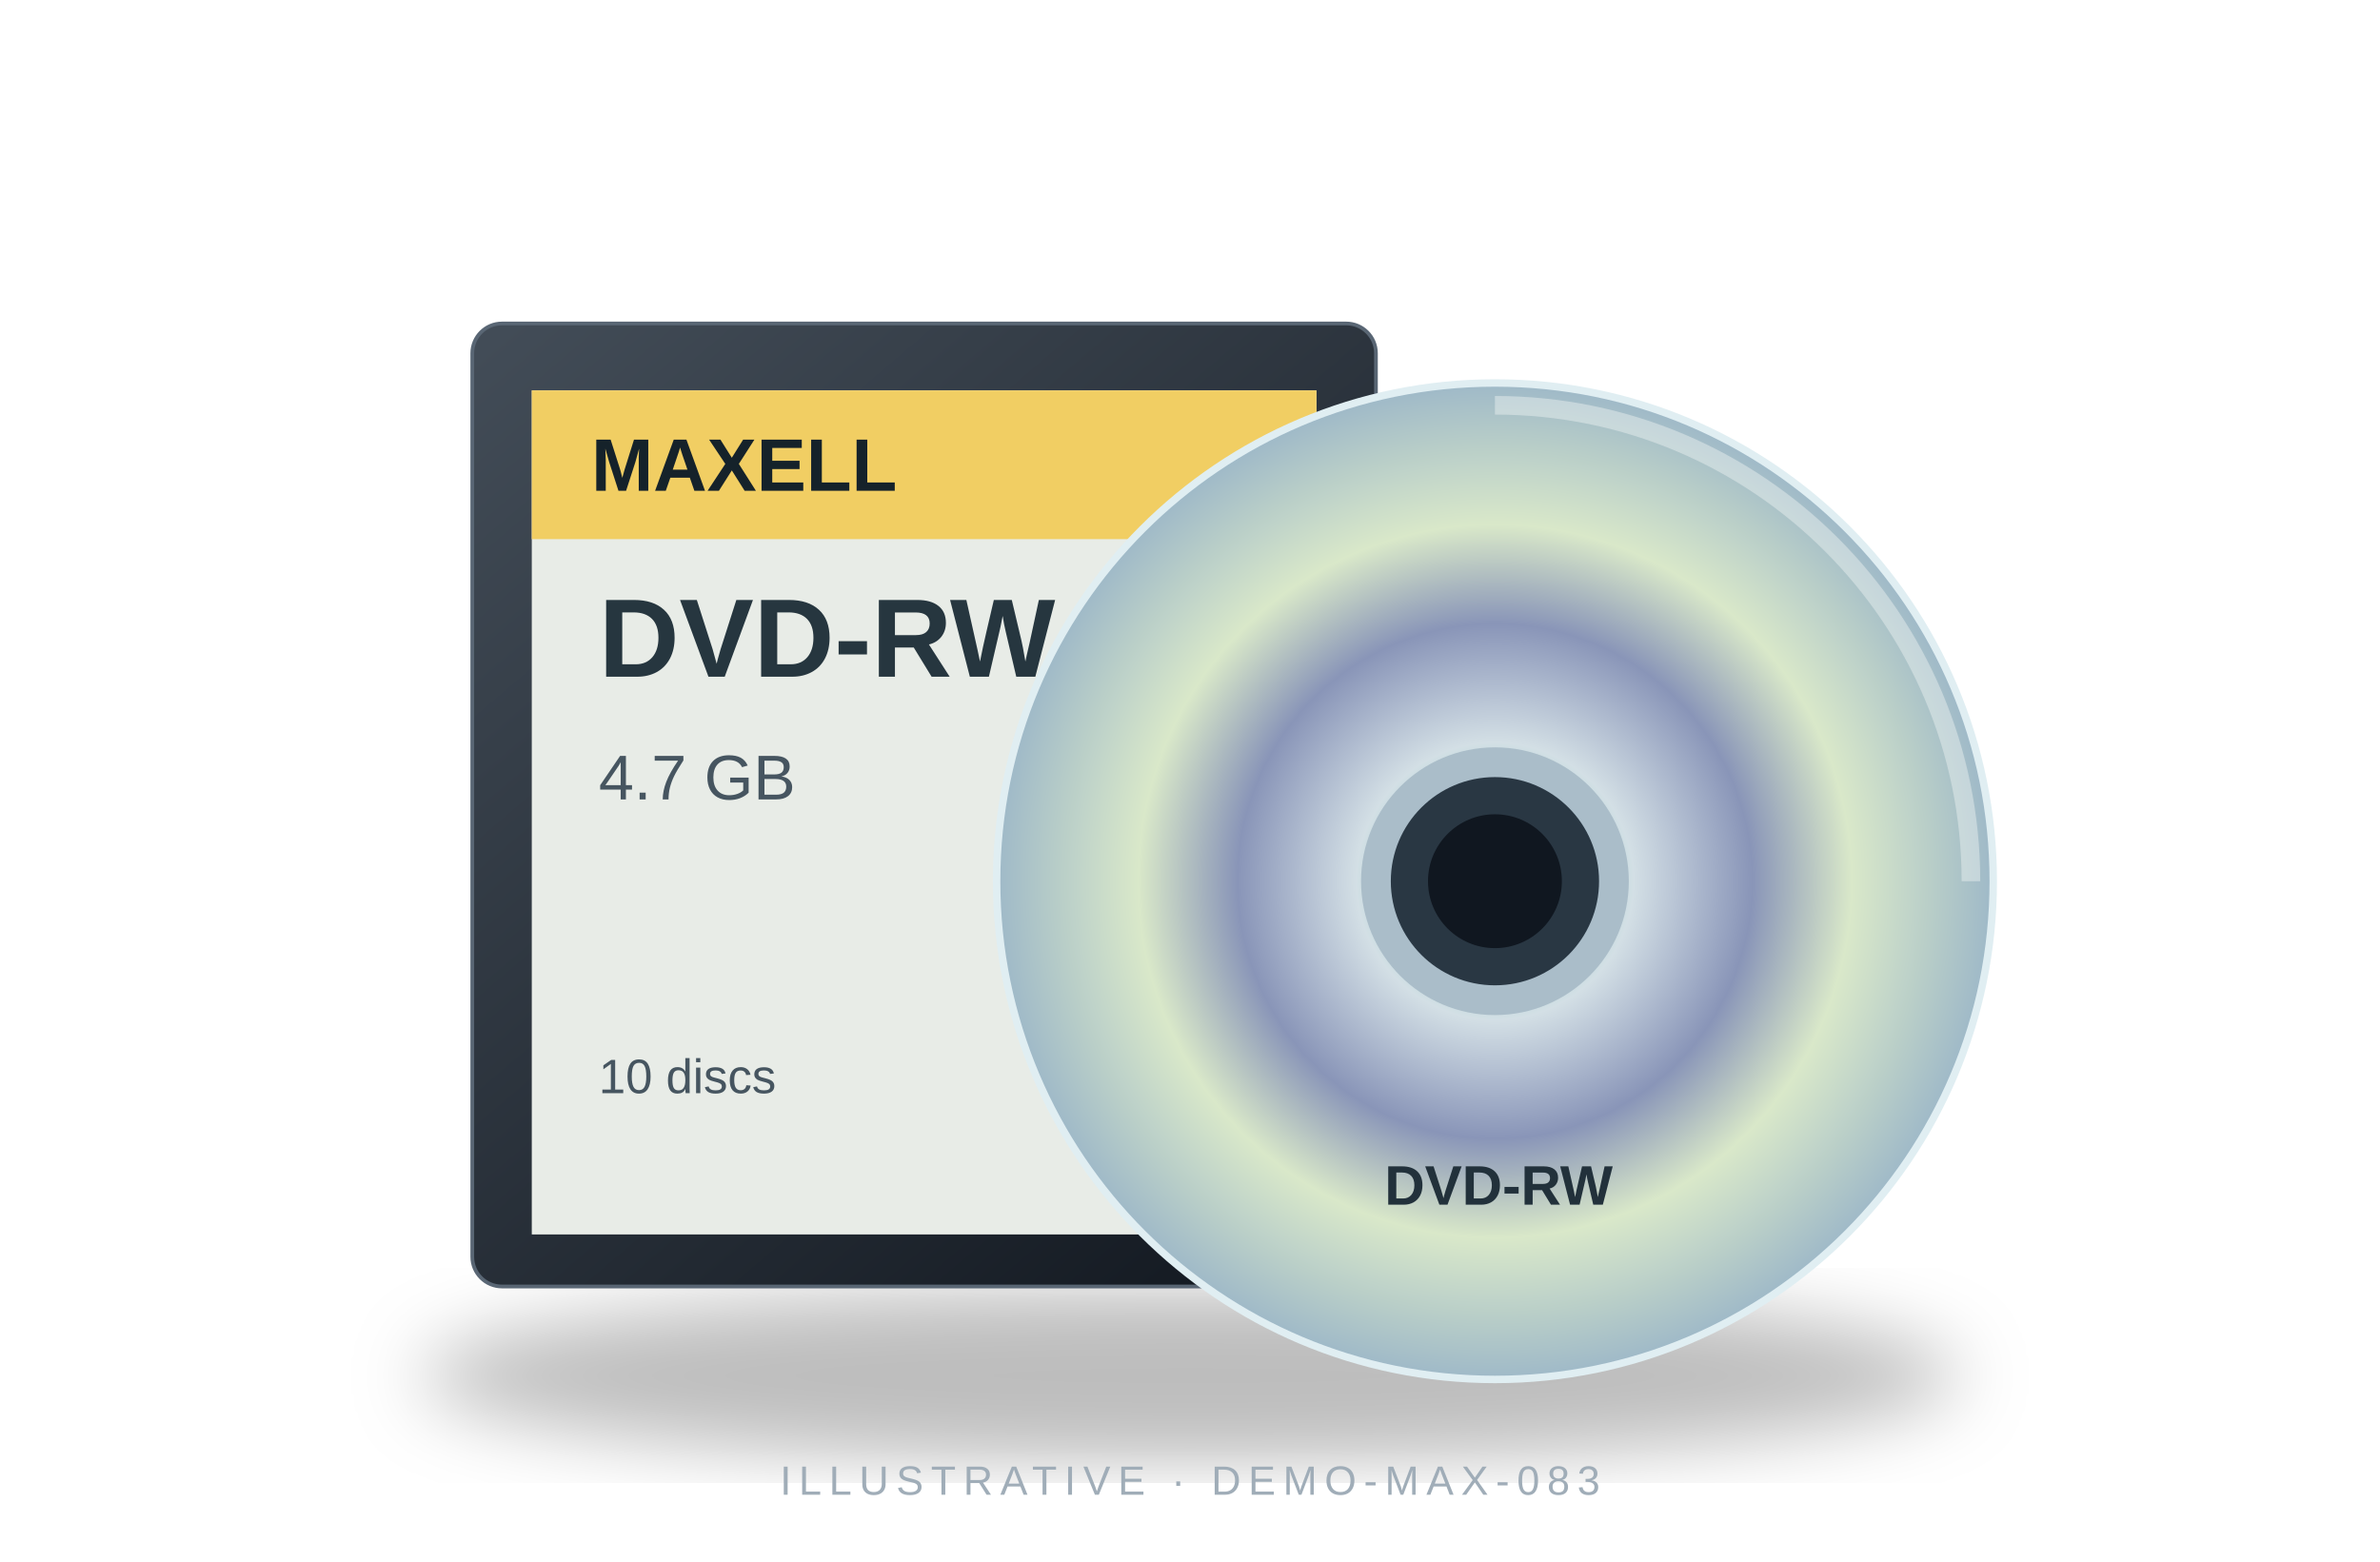
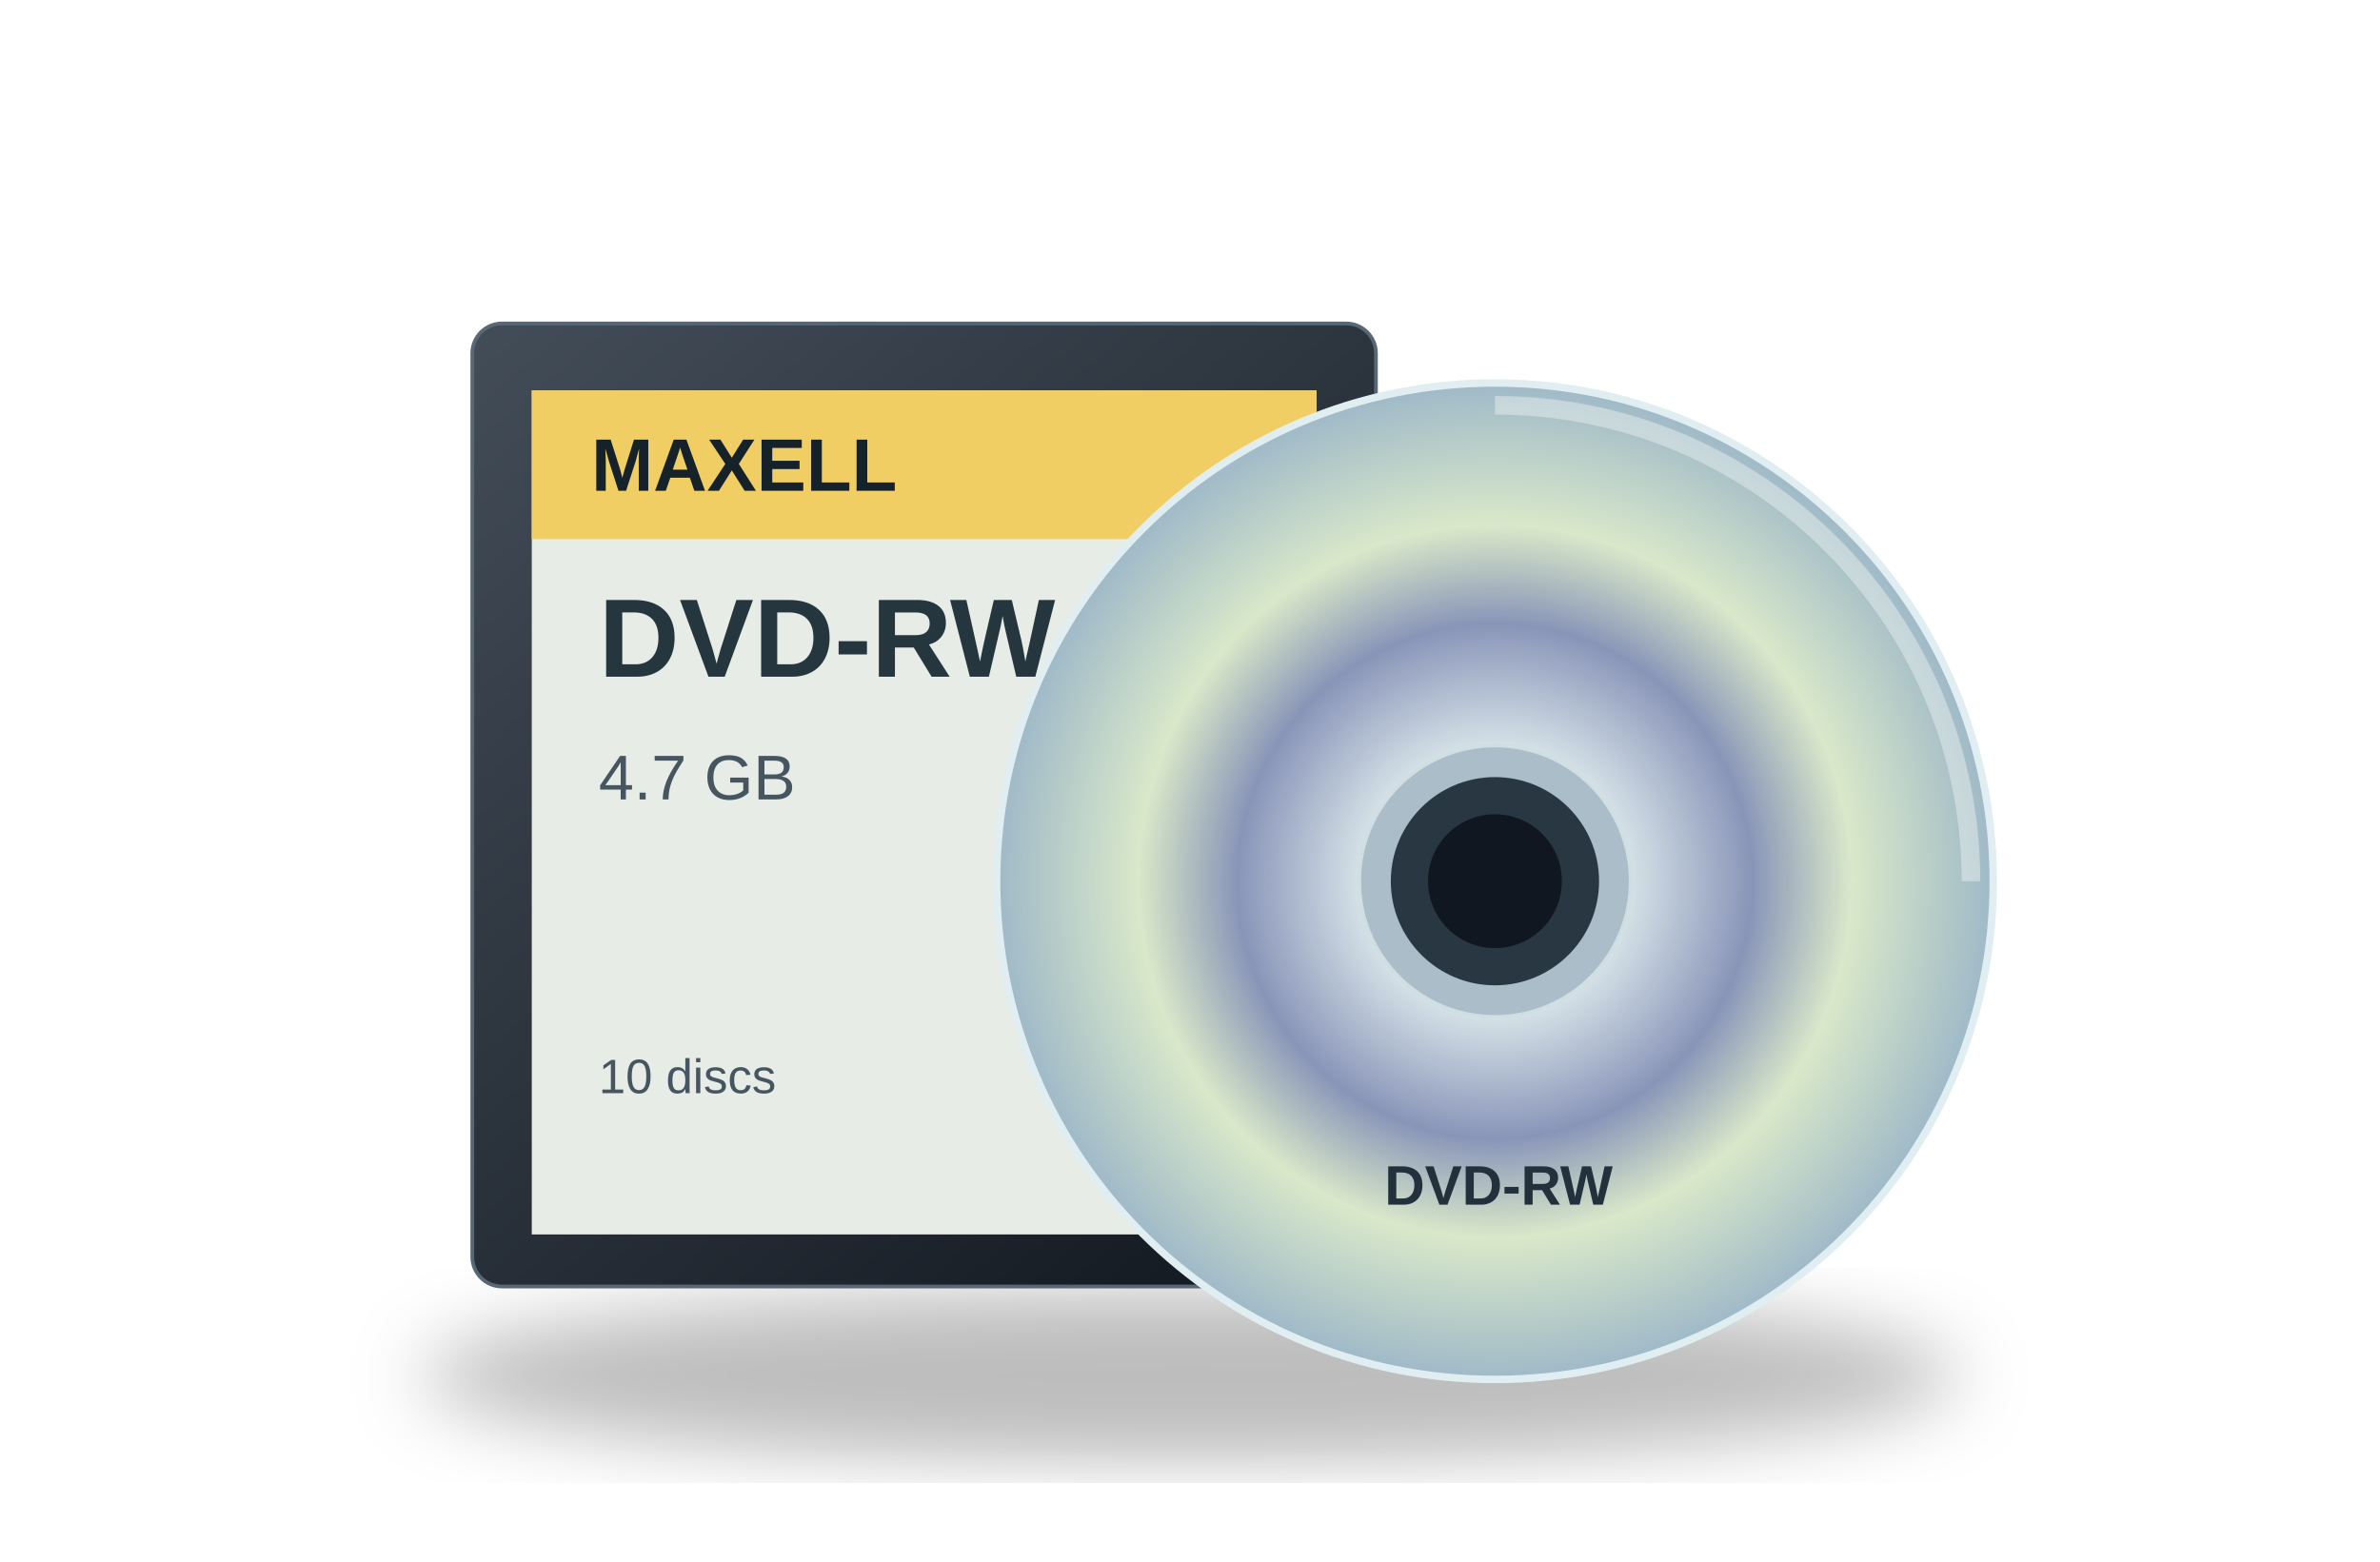
<svg xmlns="http://www.w3.org/2000/svg" width="640" height="420" viewBox="0 0 640 420" role="img" font-family="Arial,Helvetica,sans-serif">
  <defs>
    <linearGradient id="shell" x2=".8" y2="1">
      <stop stop-color="#434d58" />
      <stop offset="1" stop-color="#151b23" />
    </linearGradient>
    <linearGradient id="metal" x2="1" y2="1">
      <stop stop-color="#d6e1e7" />
      <stop offset=".3" stop-color="#798a9b" />
      <stop offset=".65" stop-color="#d6e4e5" />
      <stop offset="1" stop-color="#546778" />
    </linearGradient>
    <radialGradient id="disc">
      <stop offset=".15" stop-color="#101820" />
      <stop offset=".17" stop-color="#a0d6d0" />
      <stop offset=".28" stop-color="#d3dfe5" />
      <stop offset=".52" stop-color="#8995b8" />
      <stop offset=".72" stop-color="#d9e8c9" />
      <stop offset="1" stop-color="#a0bac8" />
    </radialGradient>
    <filter id="shadow">
      <feGaussianBlur stdDeviation="10" />
    </filter>
  </defs>
  <ellipse cx="320" cy="370" rx="207" ry="24" fill="#000" opacity=".26" filter="url(#shadow)" />
  <g transform="translate(21 12)">
    <rect x="106" y="75" width="243" height="259" rx="8" fill="url(#shell)" stroke="#596674" />
    <rect x="122" y="93" width="211" height="227" fill="#e8ece7" />
    <rect x="122" y="93" width="211" height="40" fill="#f1ce63" />
    <text x="138" y="120" fill="#15222a" font-size="20" font-weight="700">MAXELL</text>
    <text x="140" y="170" fill="#26363f" font-size="30" font-weight="700">DVD-RW</text>
    <text x="140" y="203" fill="#465560" font-size="17">4.7 GB</text>
    <text x="140" y="282" fill="#465560" font-size="13">10 discs</text>
    <circle cx="381" cy="225" r="134" fill="url(#disc)" stroke="#e0eef2" stroke-width="2" />
    <circle cx="381" cy="225" r="32" fill="#293743" stroke="#aabdc9" stroke-width="8" />
    <circle cx="381" cy="225" r="18" fill="#101720" />
    <path d="M381 97A128 128 0 0 1 509 225" fill="none" stroke="#f4f7f5" opacity=".42" stroke-width="5" />
    <text x="382" y="312" fill="#22313b" text-anchor="middle" font-size="15" font-weight="700">DVD-RW</text>
  </g>
-   <text x="320" y="402" text-anchor="middle" font-family="Arial,sans-serif" fill="#a0adb8" font-size="11" letter-spacing="2">ILLUSTRATIVE · DEMO-MAX-083</text>
</svg>
